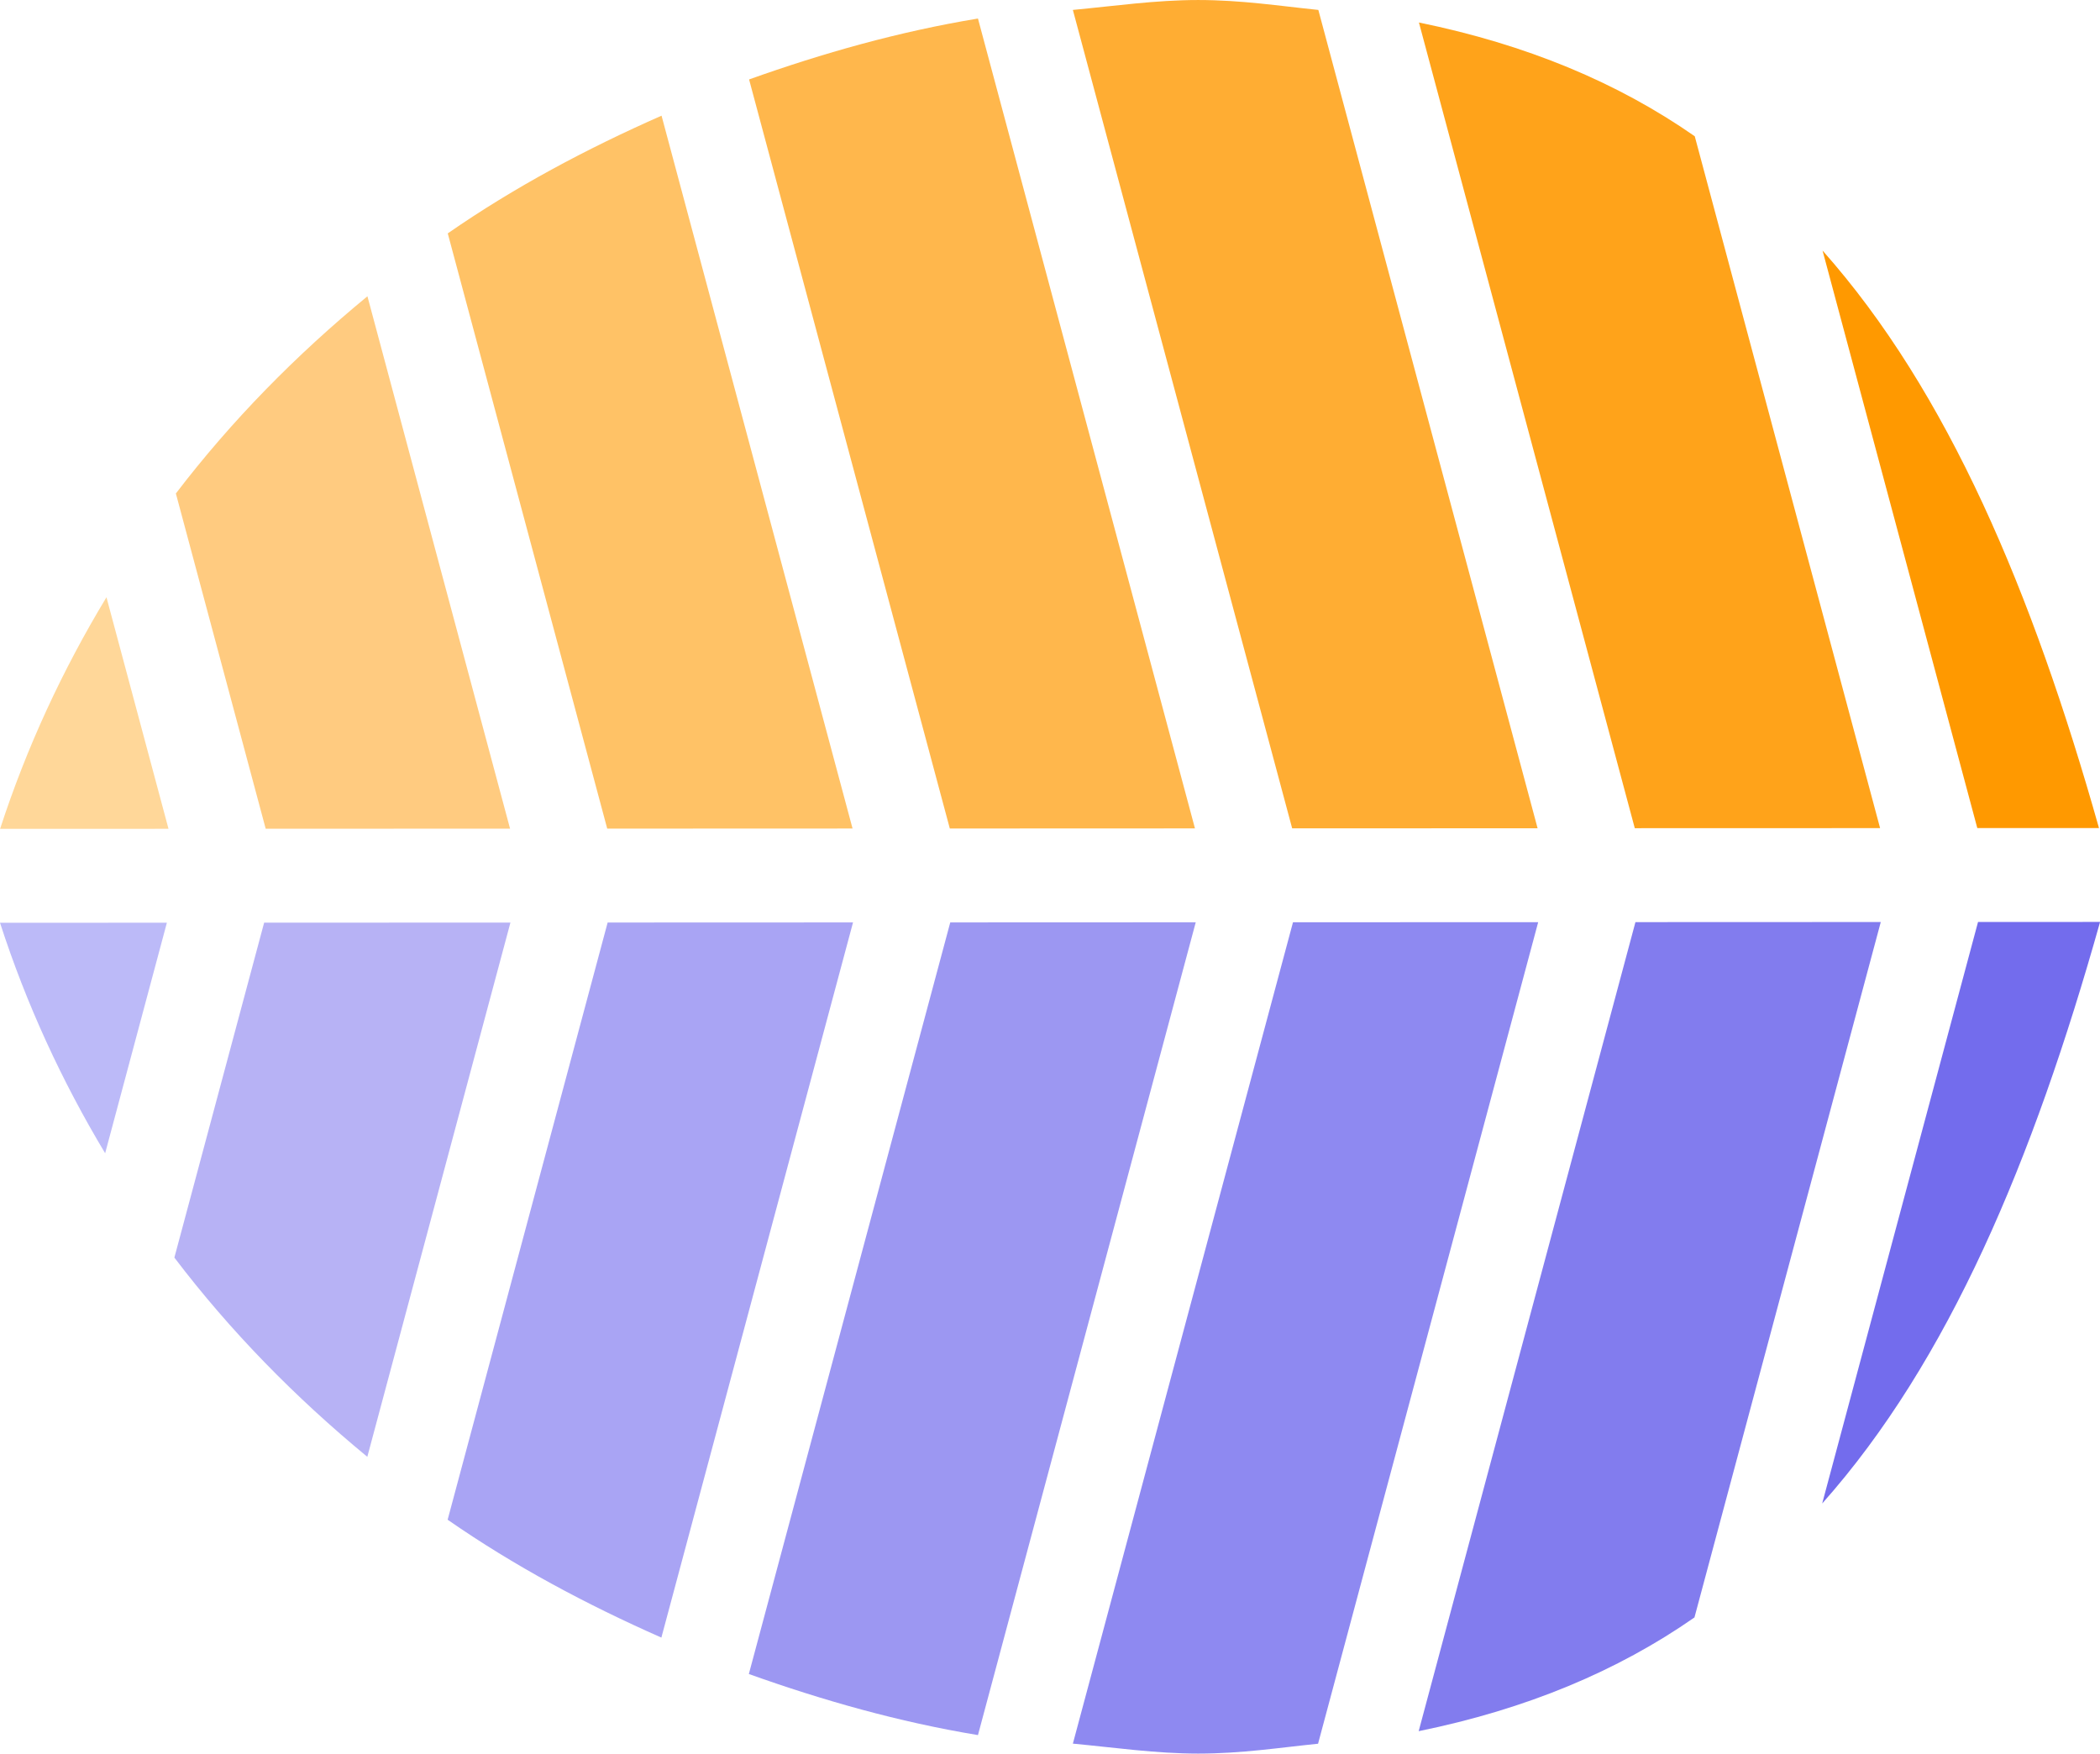
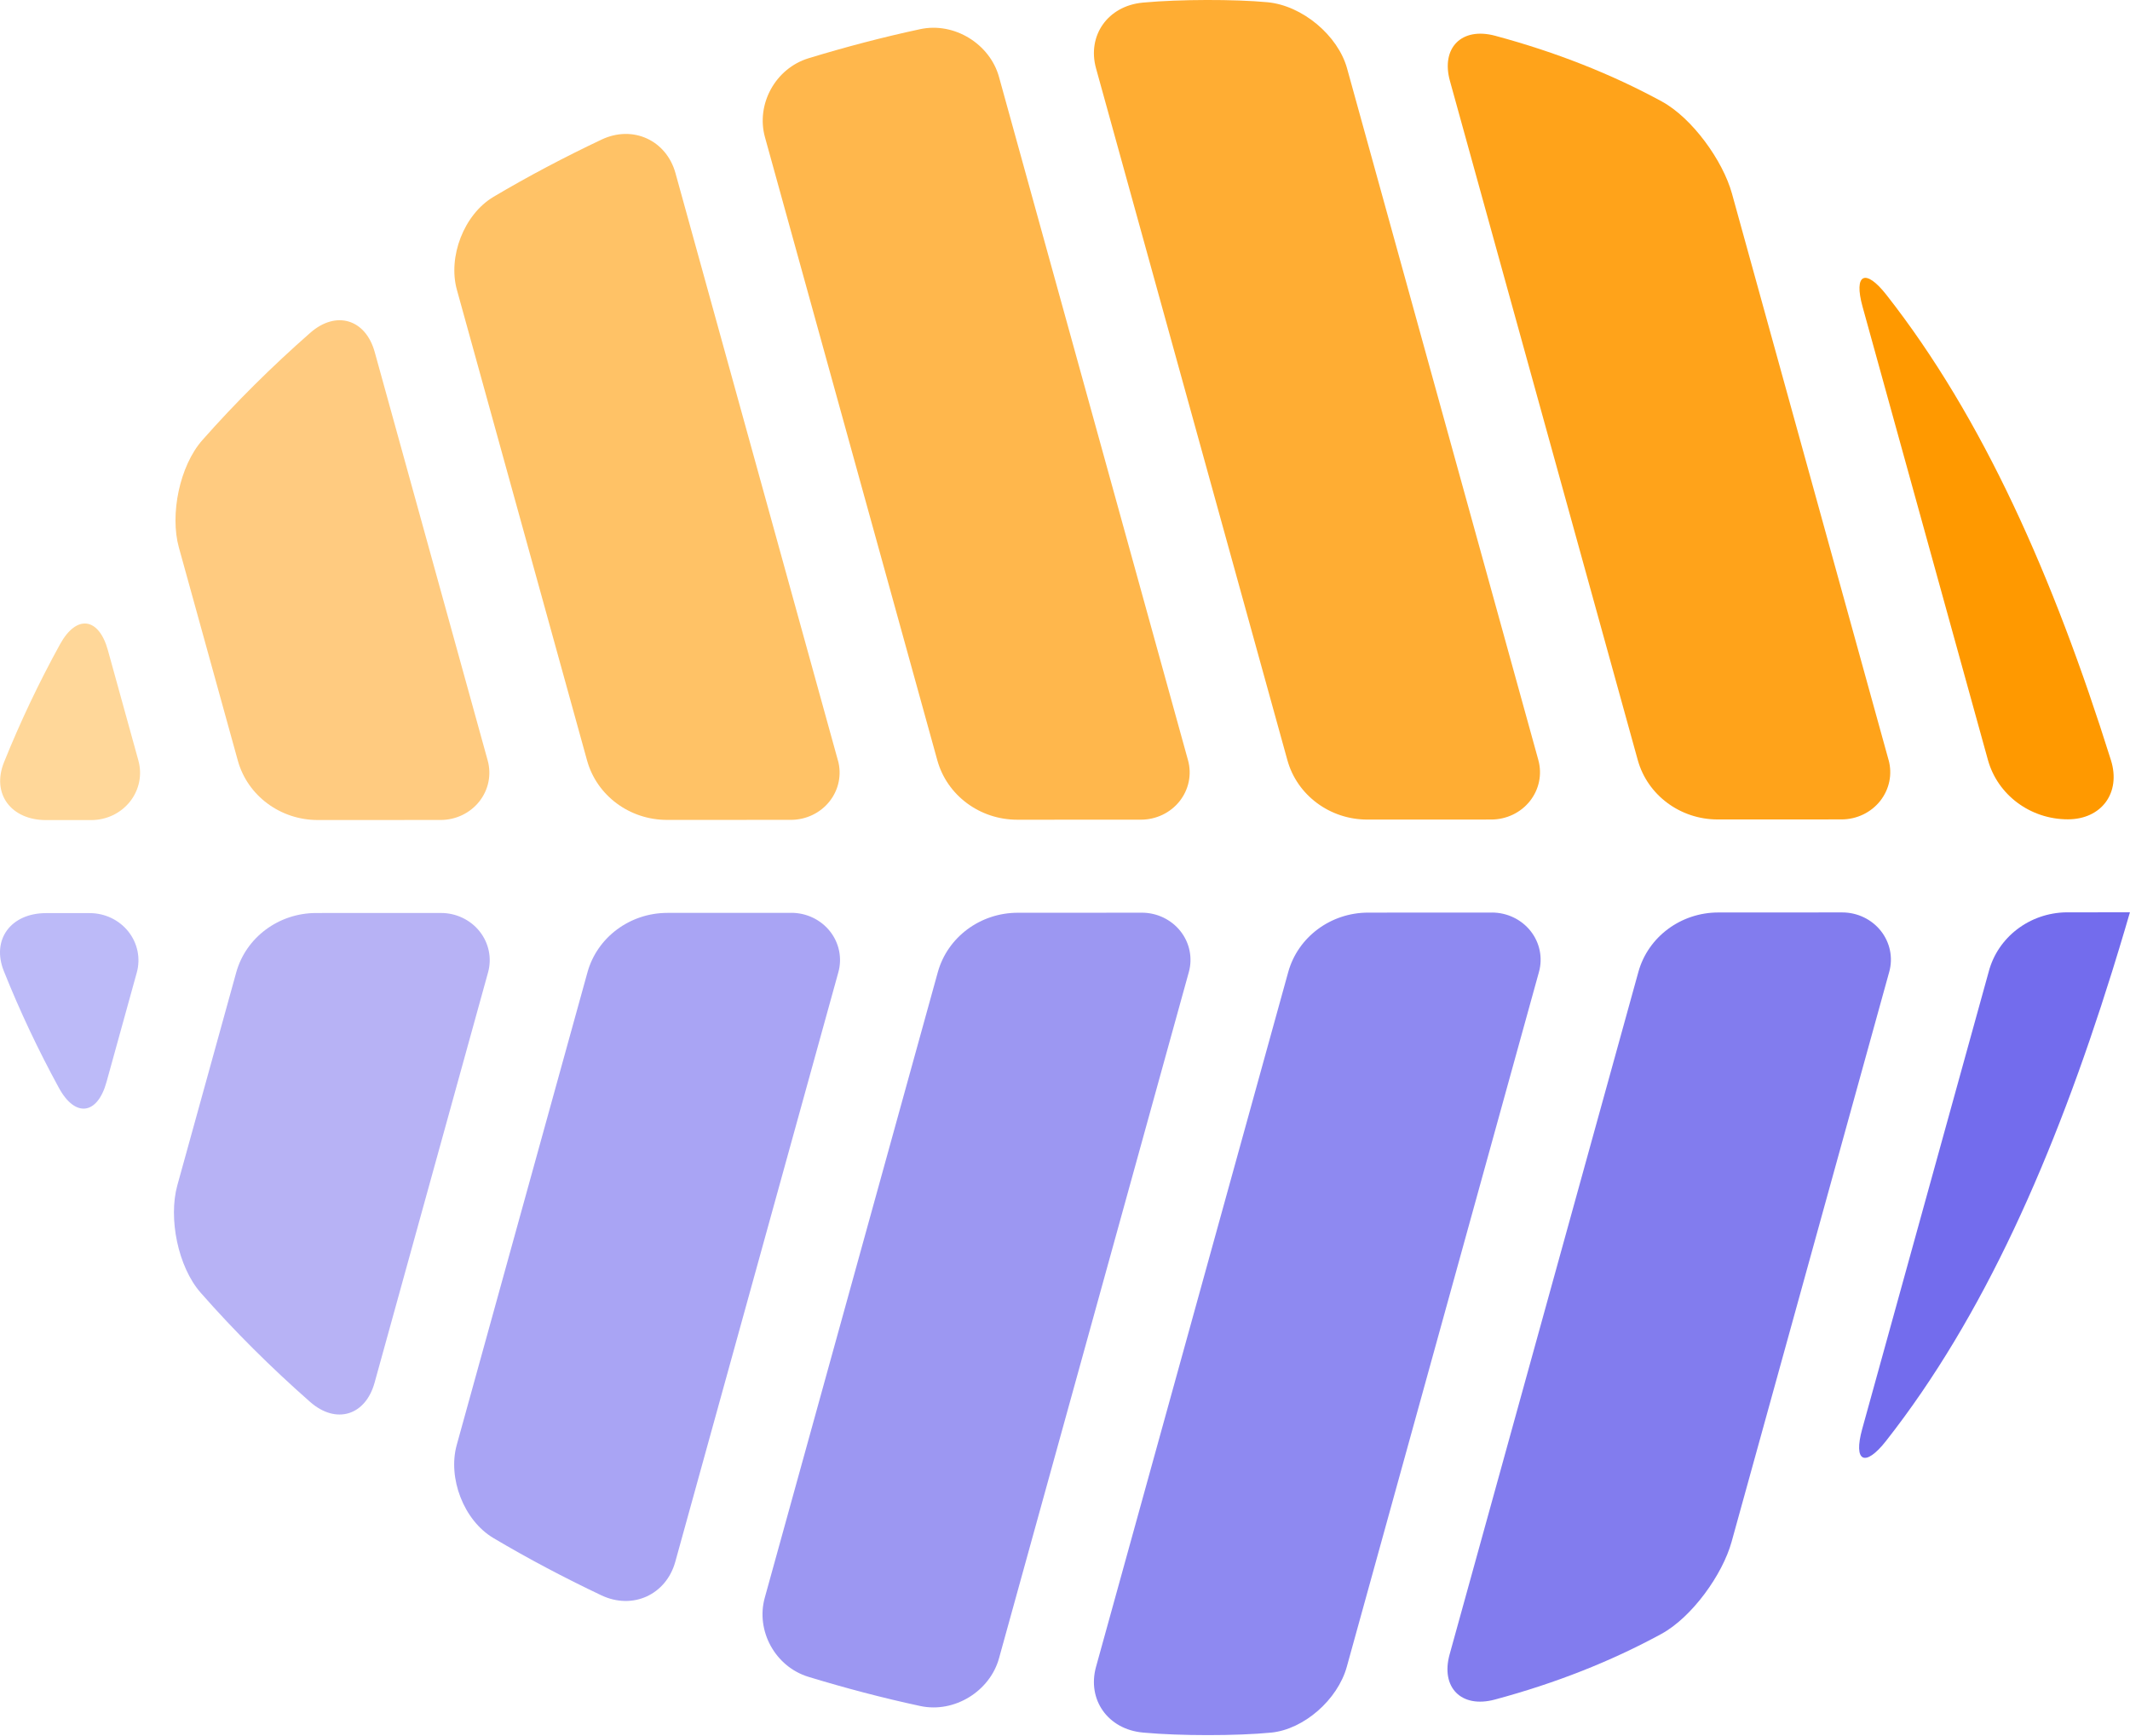
- <svg xmlns="http://www.w3.org/2000/svg" width="14.287mm" height="11.93mm" viewBox="0 0 14.287 11.93" version="1.1" id="svg5">
+ <svg xmlns="http://www.w3.org/2000/svg" width="14.288mm" height="11.642mm" viewBox="0 0 14.288 11.642" version="1.1" id="svg5">
  <defs id="defs2" />
-   <g id="layer1" transform="translate(-56.67057,-10.4531)">
-     <g id="g39983" transform="matrix(0,-0.1597066,0.1597066,0,50.84449,39.85391)">
-       <path style="color:#000000;fill:#bcbaf8;fill-opacity:1;stroke-linecap:round;-inkscape-stroke:none" d="m 144.788,43.589 -0.002,-7.109 c -3.468,1.122 -6.738,2.63 -9.818,4.479 z" id="path35475" />
-       <path style="color:#000000;fill:#ffd799;fill-opacity:1;stroke-linecap:round;-inkscape-stroke:none" d="m 148.788,43.658 9.863,-2.643 c -3.093,-1.869 -6.379,-3.396 -9.865,-4.531 z" id="path35472" />
-       <path style="color:#000000;fill:#ffcb80;fill-opacity:1;stroke-linecap:round;-inkscape-stroke:none" d="m 148.794,58.208 22.678,-6.076 c -2.505,-3.043 -5.297,-5.79 -8.4,-8.16 l -14.281,3.826 z" id="path35469" />
-       <path style="color:#000000;fill:#b7b2f5;fill-opacity:1;stroke-linecap:round;-inkscape-stroke:none" d="m 144.794,58.224 -0.004,-10.492 -14.267,-3.824 c -3.136,2.382 -5.958,5.151 -8.486,8.219 z" id="path35466" />
-       <path style="color:#000000;fill:#ffc266;fill-opacity:1;stroke-linecap:round;-inkscape-stroke:none" d="m 148.8,72.798 30.365,-8.137 c -1.415,-3.21 -3.051,-6.277 -5.014,-9.107 l -25.355,6.793 z" id="path35463" />
-       <path style="color:#000000;fill:#a9a4f4;fill-opacity:1;stroke-linecap:round;-inkscape-stroke:none" d="m 144.8,72.818 -0.004,-10.453 -25.439,-6.816 c -1.965,2.829 -3.604,5.896 -5.021,9.105 z" id="path35460" />
-       <path style="color:#000000;fill:#ffb74c;fill-opacity:1;stroke-linecap:round;-inkscape-stroke:none" d="m 148.805,87.384 34.498,-9.244 c -0.557,-3.374 -1.474,-6.61 -2.594,-9.75 l -31.908,8.551 z" id="path35457" />
-       <path style="color:#000000;fill:#9c97f2;fill-opacity:1;stroke-linecap:round;-inkscape-stroke:none" d="m 144.805,87.417 -0.004,-10.457 -32.016,-8.58 c -1.123,3.143 -2.043,6.382 -2.602,9.76 z" id="path35454" />
-       <path style="color:#000000;fill:#ffad33;fill-opacity:1;stroke-linecap:round;-inkscape-stroke:none" d="m 148.811,101.98 34.859,-9.34 c 0.17,-1.674 0.421,-3.259 0.422,-5.121 -2e-4,-1.814 -0.256,-3.563 -0.422,-5.336 l -34.863,9.342 z" id="path35451" />
-       <path style="color:#000000;fill:#8e89f1;fill-opacity:1;stroke-linecap:round;-inkscape-stroke:none" d="m 144.811,102.005 -0.004,-10.445 -34.988,-9.377 c -0.166,1.774 -0.423,3.523 -0.424,5.338 8.7e-4,1.857 0.251,3.437 0.42,5.107 z" id="path35448" />
-       <path style="color:#000000;fill:#ffa31a;fill-opacity:1;stroke-linecap:round;-inkscape-stroke:none" d="m 148.817,116.57 29.471,-7.895 c 2.287,-3.279 3.907,-7.158 4.846,-11.75 l -34.32,9.195 z" id="path35445" />
-       <path style="color:#000000;fill:#827cee;fill-opacity:1;stroke-linecap:round;-inkscape-stroke:none" d="m 144.817,116.599 -0.004,-10.451 -34.463,-9.234 c 0.937,4.592 2.559,8.469 4.844,11.748 z" id="path35442" />
-       <path style="color:#000000;fill:#ff9900;fill-opacity:1;stroke-linecap:round;-inkscape-stroke:none" d="m 148.821,125.894 c 10.071,-2.843 18.576,-6.427 24.598,-11.775 l -24.6,6.592 z" id="path35439" />
-       <path style="color:#000000;fill:#736ced;fill-opacity:1;stroke-linecap:round;-inkscape-stroke:none" d="m 144.821,125.941 -0.002,-5.199 -24.771,-6.639 c 6.055,5.386 14.621,8.985 24.773,11.838 z" id="path35436" />
+   <g id="layer1" transform="translate(-42.97019,-230.4821)">
+     <g id="g302-3" transform="matrix(0,-0.1560148,0.1610125,0,31.92862,226.4953)">
+       <path style="color:#000000;fill:#bcbaf8;fill-opacity:1;stroke-linecap:round;-inkscape-stroke:none" d="m -64.822,72.314 -5.12e-4,-1.818 c -4.11e-4,-1.461 -1.131,-2.288 -2.494,-1.76 -1.725,0.668 -3.398,1.435 -5.021,2.293 -1.292,0.683 -1.16,1.606 0.251,1.984 l 4.709,1.262 a 2.03,2.03 142.491 0 0 2.555,-1.961 z" id="path35475-6" />
+       <path style="color:#000000;fill:#ffd799;fill-opacity:1;stroke-linecap:round;-inkscape-stroke:none" d="m -58.266,74.343 4.752,-1.273 c 1.411,-0.378 1.545,-1.305 0.256,-1.992 -1.639,-0.874 -3.331,-1.654 -5.074,-2.334 -1.361,-0.531 -2.491,0.294 -2.49,1.755 l 5.14e-4,1.882 a 2.031,2.031 37.493 0 0 2.556,1.961 z" id="path35472-9" />
+       <path style="color:#000000;fill:#ffcb80;fill-opacity:1;stroke-linecap:round;-inkscape-stroke:none" d="m -58.26,88.894 17.566,-4.707 c 1.411,-0.378 1.808,-1.605 0.826,-2.687 -1.448,-1.597 -2.985,-3.1 -4.614,-4.494 -1.11,-0.95 -3.201,-1.357 -4.612,-0.979 l -9.17,2.457 a 3.447,3.447 127.49 0 0 -2.555,3.331 l 0.002,5.118 a 2.031,2.031 37.49 0 0 2.557,1.961 z" id="path35469-9" />
+       <path style="color:#000000;fill:#b7b2f5;fill-opacity:1;stroke-linecap:round;-inkscape-stroke:none" d="m -64.816,86.949 -0.002,-5.201 a 3.45,3.45 52.491 0 0 -2.557,-3.331 l -9.156,-2.454 c -1.411,-0.378 -3.504,0.026 -4.617,0.973 -1.659,1.412 -3.222,2.937 -4.695,4.559 -0.982,1.082 -0.586,2.308 0.825,2.686 l 17.646,4.728 a 2.029,2.029 142.489 0 0 2.555,-1.961 z" id="path35466-4" />
+       <path style="color:#000000;fill:#ffc266;fill-opacity:1;stroke-linecap:round;-inkscape-stroke:none" d="m -58.254,103.484 25.254,-6.767 c 1.411,-0.378 2.084,-1.772 1.441,-3.084 -0.754,-1.541 -1.569,-3.042 -2.456,-4.491 -0.763,-1.246 -2.588,-1.91 -4,-1.532 l -20.244,5.424 a 3.447,3.447 127.49 0 0 -2.555,3.331 l 0.002,5.16 a 2.031,2.031 37.489 0 0 2.557,1.961 z" id="path35463-8" />
+       <path style="color:#000000;fill:#a9a4f4;fill-opacity:1;stroke-linecap:round;-inkscape-stroke:none" d="m -64.811,101.542 -0.002,-5.161 a 3.449,3.449 52.489 0 0 -2.557,-3.331 l -20.328,-5.447 c -1.411,-0.378 -3.238,0.285 -4.001,1.531 -0.888,1.449 -1.704,2.95 -2.46,4.491 -0.643,1.312 0.028,2.705 1.44,3.084 l 25.354,6.794 a 2.029,2.029 142.49 0 0 2.555,-1.961 z" id="path35460-3" />
+       <path style="color:#000000;fill:#ffb74c;fill-opacity:1;stroke-linecap:round;-inkscape-stroke:none" d="m -58.248,118.07 29.387,-7.875 c 1.411,-0.378 2.369,-1.856 2.053,-3.282 -0.349,-1.576 -0.771,-3.122 -1.249,-4.645 -0.437,-1.394 -1.986,-2.202 -3.397,-1.823 l -26.797,7.181 a 3.447,3.447 127.488 0 0 -2.555,3.331 l 0.002,5.152 a 2.031,2.031 37.489 0 0 2.557,1.961 z" id="path35457-7" />
+       <path style="color:#000000;fill:#9c97f2;fill-opacity:1;stroke-linecap:round;-inkscape-stroke:none" d="m -64.805,116.142 -0.002,-5.165 a 3.45,3.45 52.49 0 0 -2.557,-3.331 l -26.904,-7.21 c -1.411,-0.378 -2.961,0.429 -3.399,1.823 -0.48,1.526 -0.904,3.076 -1.254,4.655 -0.317,1.426 0.64,2.904 2.052,3.282 l 29.51,7.908 a 2.029,2.029 142.49 0 0 2.555,-1.961 z" id="path35454-0" />
+       <path style="color:#000000;fill:#ffad33;fill-opacity:1;stroke-linecap:round;-inkscape-stroke:none" d="m -58.242,132.666 29.748,-7.97 c 1.411,-0.378 2.703,-1.86 2.844,-3.315 0.133,-1.371 0.127,-3.678 -0.011,-5.132 -0.002,-0.022 -0.004,-0.044 -0.006,-0.066 -0.14,-1.453 -1.415,-2.323 -2.826,-1.945 l -29.752,7.972 a 3.447,3.447 127.489 0 0 -2.555,3.331 l 0.002,5.163 a 2.031,2.031 37.49 0 0 2.557,1.961 z" id="path35451-4" />
+       <path style="color:#000000;fill:#8e89f1;fill-opacity:1;stroke-linecap:round;-inkscape-stroke:none" d="m -64.799,130.73 -0.002,-5.154 a 3.45,3.45 52.49 0 0 -2.557,-3.331 l -29.877,-8.007 c -1.411,-0.378 -2.687,0.492 -2.827,1.947 -0.002,0.022 -0.004,0.045 -0.006,0.068 -0.138,1.453 -0.143,3.826 0.003,5.279 0.137,1.364 1.416,2.773 2.827,3.152 l 29.885,8.007 a 2.029,2.029 142.489 0 0 2.555,-1.961 z" id="path35448-2" />
+       <path style="color:#000000;fill:#ffa31a;fill-opacity:1;stroke-linecap:round;-inkscape-stroke:none" d="m -58.236,147.256 24.359,-6.525 c 1.411,-0.378 3.246,-1.652 3.961,-2.925 1.174,-2.088 2.116,-4.393 2.823,-6.937 0.391,-1.408 -0.527,-2.266 -1.938,-1.888 l -29.209,7.826 a 3.447,3.447 127.49 0 0 -2.555,3.331 l 0.002,5.158 a 2.031,2.031 37.491 0 0 2.557,1.961 z" id="path35445-9" />
+       <path style="color:#000000;fill:#827cee;fill-opacity:1;stroke-linecap:round;-inkscape-stroke:none" d="m -64.793,145.324 -0.002,-5.16 a 3.449,3.449 52.489 0 0 -2.557,-3.331 l -29.352,-7.865 c -1.411,-0.378 -2.33,0.48 -1.939,1.888 0.706,2.544 1.648,4.847 2.822,6.935 0.716,1.273 2.549,2.547 3.961,2.925 l 24.512,6.568 a 2.029,2.029 142.489 0 0 2.555,-1.961 z" id="path35442-0" />
+       <path style="color:#000000;fill:#ff9900;fill-opacity:1;stroke-linecap:round;-inkscape-stroke:none" d="m -58.249,156.521 c 7.901,-2.4 14.732,-5.339 20.014,-9.354 1.163,-0.884 0.9,-1.372 -0.511,-0.994 l -19.488,5.222 a 3.447,3.447 127.489 0 0 -2.555,3.331 c 5.28e-4,1.402 1.142,2.219 2.54,1.795 z" id="path35439-8" />
+       <path style="color:#000000;fill:#736ced;fill-opacity:1;stroke-linecap:round;-inkscape-stroke:none" d="m -64.789,154.665 a 3.39,3.39 51.709 0 0 -2.557,-3.238 l -19.66,-5.269 c -1.411,-0.378 -1.675,0.11 -0.512,0.995 5.319,4.049 12.212,7.006 20.19,9.418 1.399,0.423 2.54,0.74 2.54,0.74 z" id="path35436-6" />
    </g>
  </g>
</svg>
